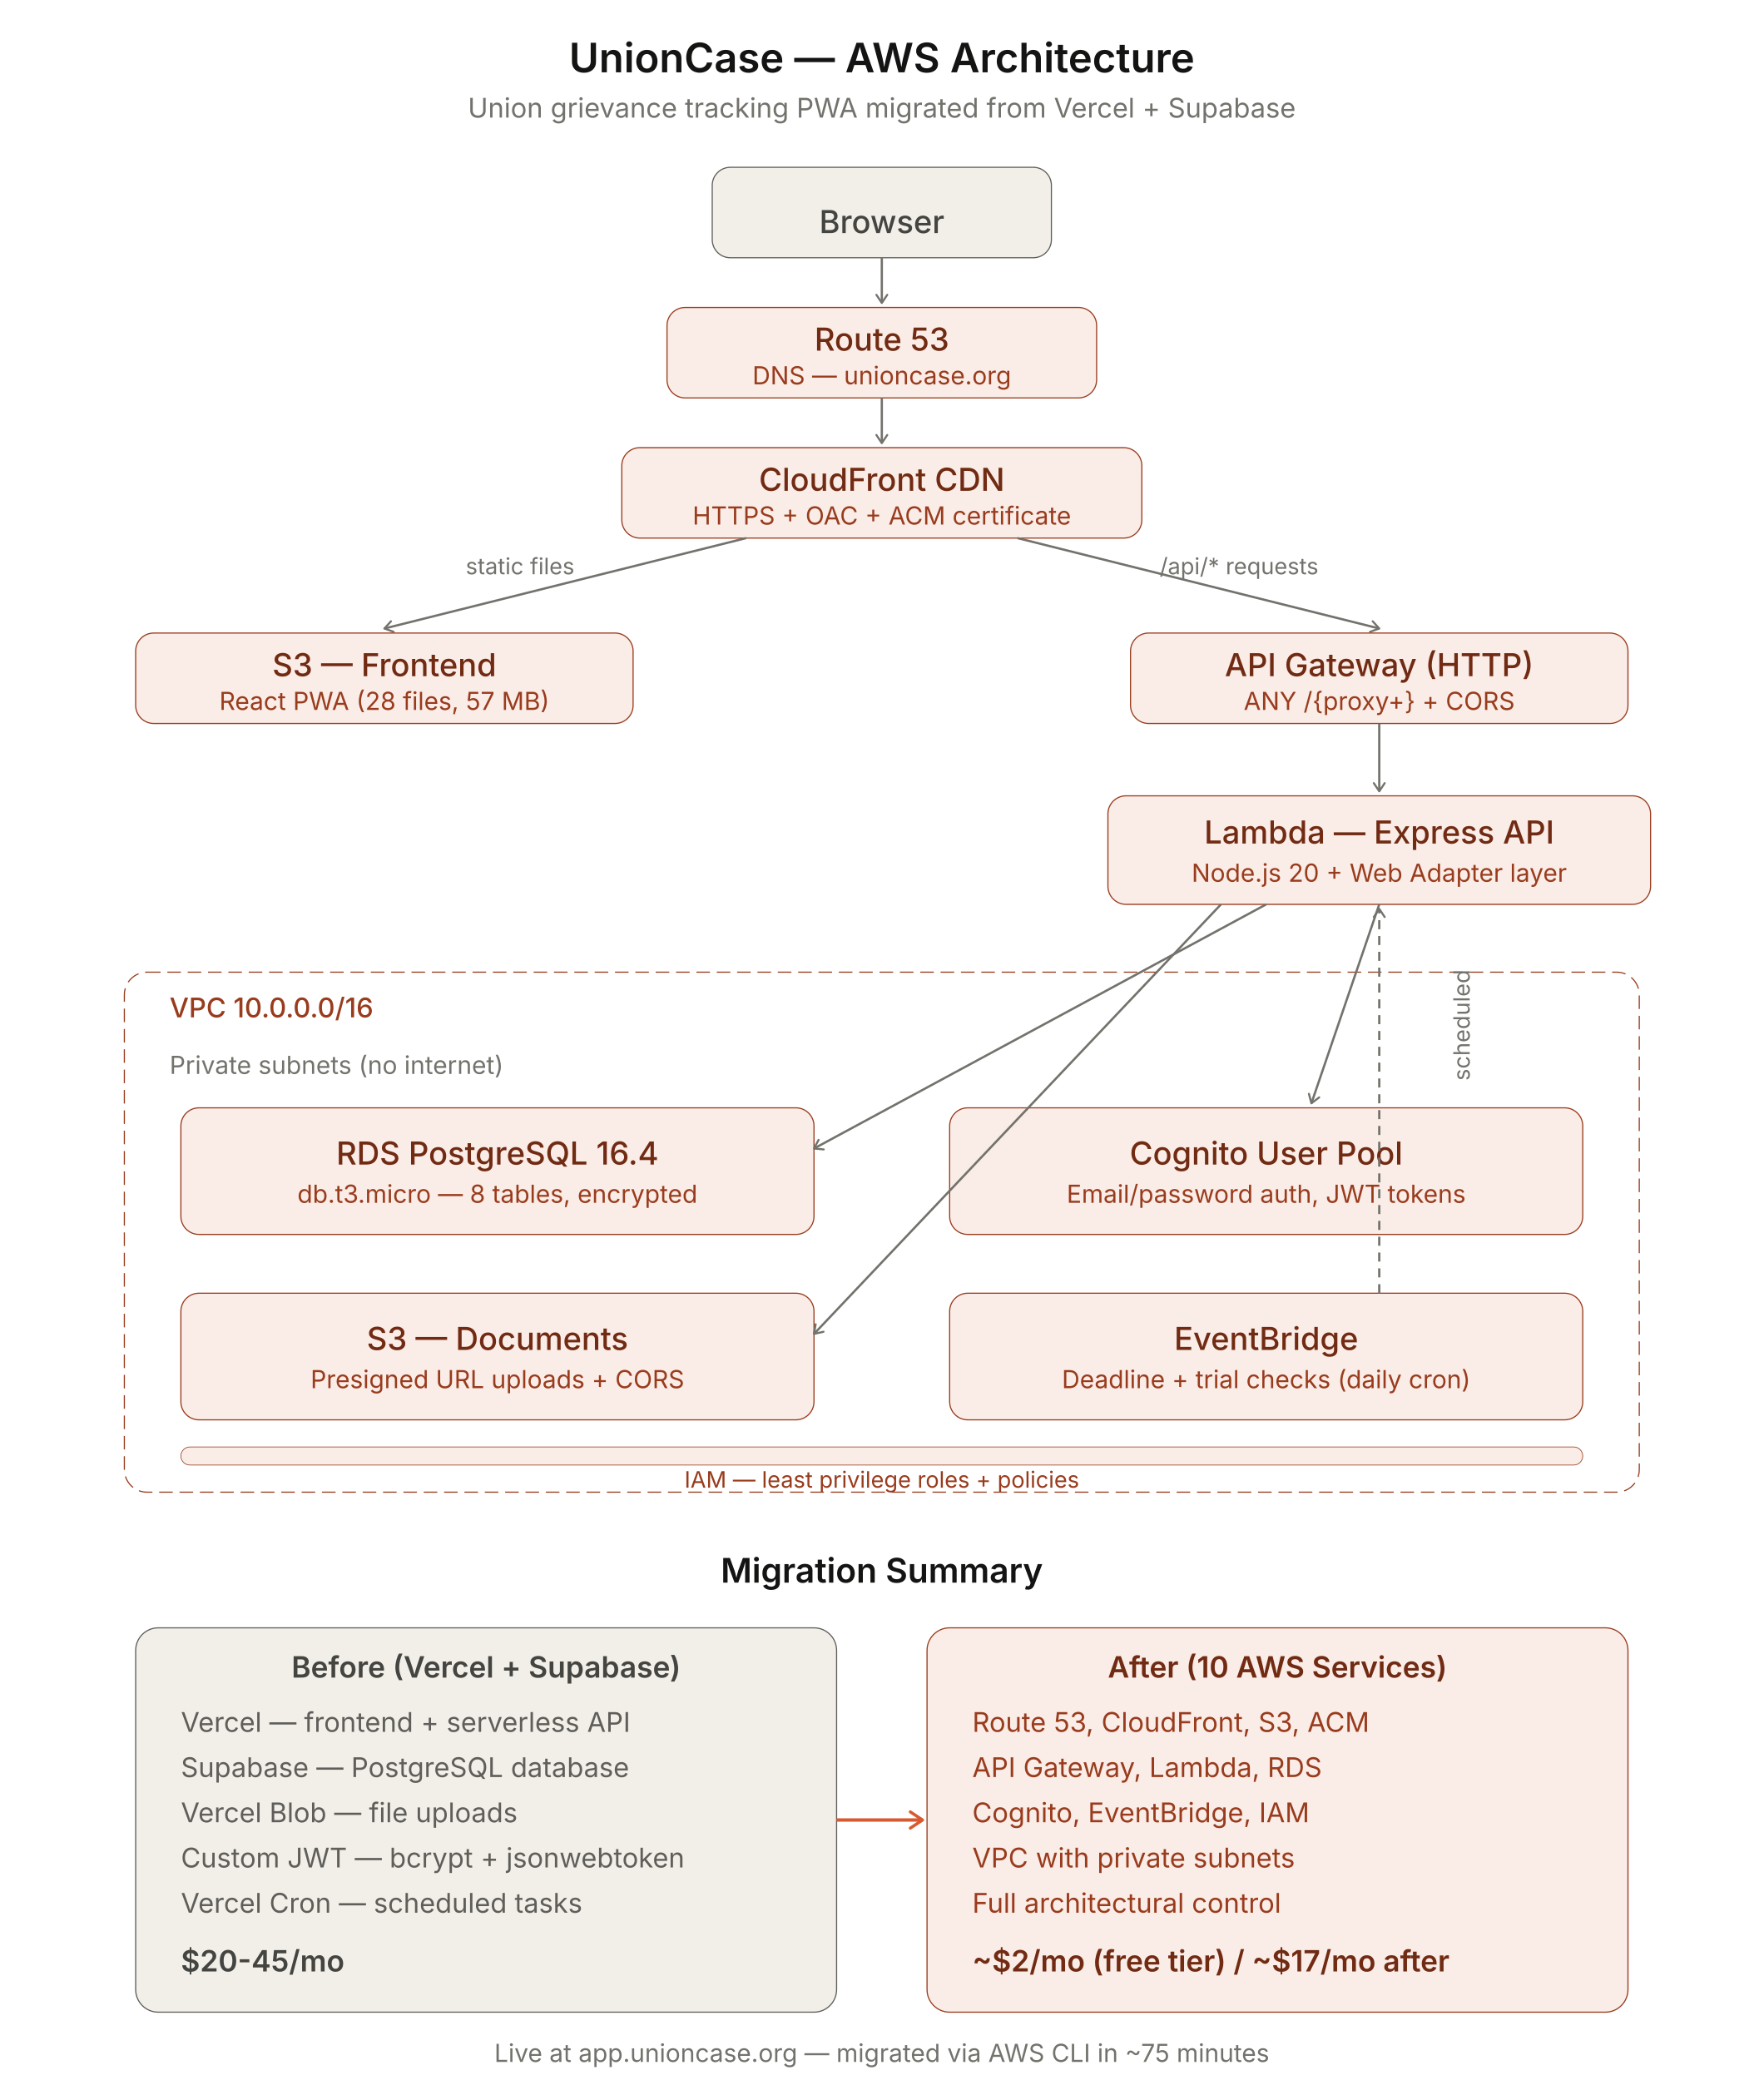
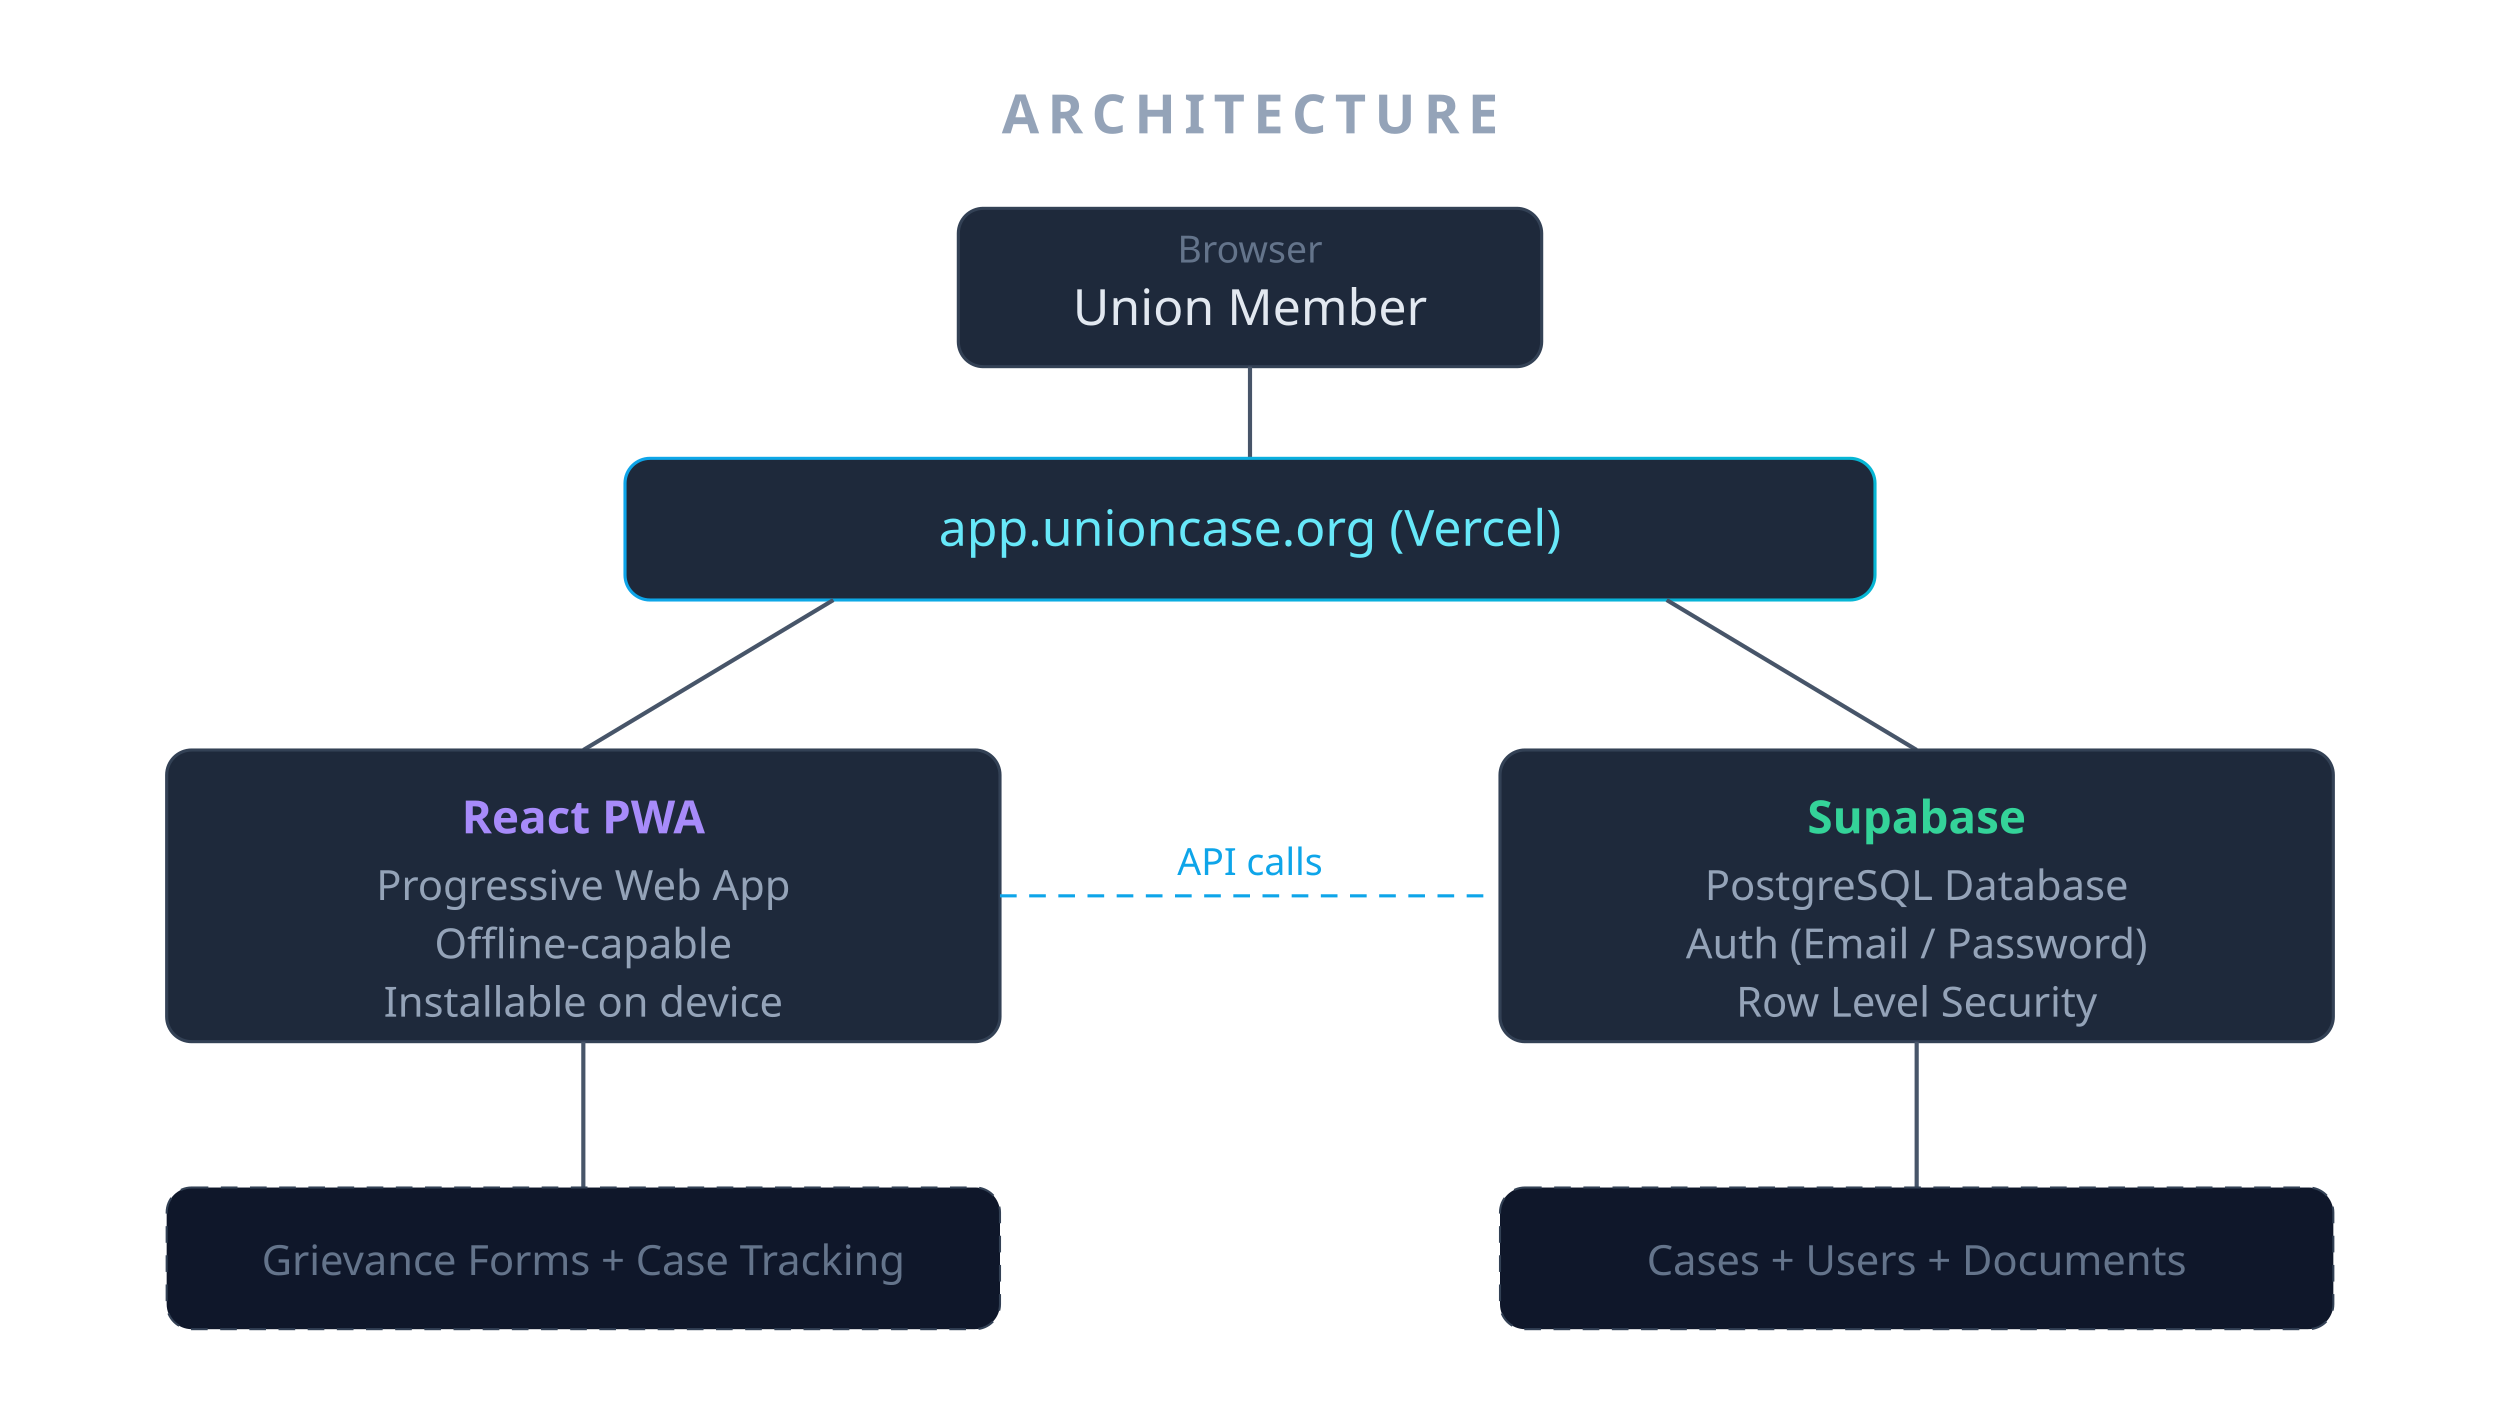
- <svg xmlns="http://www.w3.org/2000/svg" width="100%" viewBox="0 0 780 920">
+ <svg xmlns="http://www.w3.org/2000/svg" width="600" height="340" viewBox="0 0 600 340" style="background:#0f172a;border-radius:12px">
  <defs>
-     <marker id="arrow" viewBox="0 0 10 10" refX="8" refY="5" markerWidth="6" markerHeight="6" orient="auto-start-reverse">
-       <path d="M2 1L8 5L2 9" fill="none" stroke="context-stroke" stroke-width="1.5" stroke-linecap="round" stroke-linejoin="round" />
-     </marker>
+     <linearGradient id="uc-accent" x1="0" y1="0" x2="1" y2="0">
+       <stop offset="0%" stop-color="#0ea5e9" />
+       <stop offset="100%" stop-color="#06b6d4" />
+     </linearGradient>
  </defs>
-   <style>
-   text { font-family: "Anthropic Sans", -apple-system, system-ui, "Segoe UI", sans-serif; }
- </style>
-   <text x="390" y="32" text-anchor="middle" font-size="18" font-weight="600" fill="rgb(20,20,19)">UnionCase — AWS Architecture</text>
-   <text x="390" y="52" text-anchor="middle" font-size="12" fill="rgb(115,114,108)">Union grievance tracking PWA migrated from Vercel + Supabase</text>
-   <rect x="315" y="74" width="150" height="40" rx="8" fill="rgb(241,239,232)" stroke="rgb(95,94,90)" stroke-width="0.5" />
-   <text x="390" y="98" text-anchor="middle" dominant-baseline="central" font-size="14" font-weight="500" fill="rgb(68,68,65)">Browser</text>
-   <line x1="390" y1="114" x2="390" y2="134" stroke="rgb(115,114,108)" stroke-width="1" marker-end="url(#arrow)" />
-   <rect x="295" y="136" width="190" height="40" rx="8" fill="rgb(250,236,231)" stroke="rgb(153,60,29)" stroke-width="0.5" />
-   <text x="390" y="150" text-anchor="middle" dominant-baseline="central" font-size="14" font-weight="500" fill="rgb(113,43,19)">Route 53</text>
-   <text x="390" y="166" text-anchor="middle" dominant-baseline="central" font-size="11" fill="rgb(153,60,29)">DNS — unioncase.org</text>
-   <line x1="390" y1="176" x2="390" y2="196" stroke="rgb(115,114,108)" stroke-width="1" marker-end="url(#arrow)" />
-   <rect x="275" y="198" width="230" height="40" rx="8" fill="rgb(250,236,231)" stroke="rgb(153,60,29)" stroke-width="0.5" />
-   <text x="390" y="212" text-anchor="middle" dominant-baseline="central" font-size="14" font-weight="500" fill="rgb(113,43,19)">CloudFront CDN</text>
-   <text x="390" y="228" text-anchor="middle" dominant-baseline="central" font-size="11" fill="rgb(153,60,29)">HTTPS + OAC + ACM certificate</text>
-   <line x1="330" y1="238" x2="170" y2="278" stroke="rgb(115,114,108)" stroke-width="1" marker-end="url(#arrow)" />
-   <text x="230" y="254" text-anchor="middle" font-size="10" fill="rgb(115,114,108)">static files</text>
-   <line x1="450" y1="238" x2="610" y2="278" stroke="rgb(115,114,108)" stroke-width="1" marker-end="url(#arrow)" />
-   <text x="548" y="254" text-anchor="middle" font-size="10" fill="rgb(115,114,108)">/api/* requests</text>
-   <rect x="60" y="280" width="220" height="40" rx="8" fill="rgb(250,236,231)" stroke="rgb(153,60,29)" stroke-width="0.5" />
-   <text x="170" y="294" text-anchor="middle" dominant-baseline="central" font-size="14" font-weight="500" fill="rgb(113,43,19)">S3 — Frontend</text>
-   <text x="170" y="310" text-anchor="middle" dominant-baseline="central" font-size="11" fill="rgb(153,60,29)">React PWA (28 files, 57 MB)</text>
-   <rect x="500" y="280" width="220" height="40" rx="8" fill="rgb(250,236,231)" stroke="rgb(153,60,29)" stroke-width="0.5" />
-   <text x="610" y="294" text-anchor="middle" dominant-baseline="central" font-size="14" font-weight="500" fill="rgb(113,43,19)">API Gateway (HTTP)</text>
-   <text x="610" y="310" text-anchor="middle" dominant-baseline="central" font-size="11" fill="rgb(153,60,29)">ANY /{proxy+} + CORS</text>
-   <line x1="610" y1="320" x2="610" y2="350" stroke="rgb(115,114,108)" stroke-width="1" marker-end="url(#arrow)" />
-   <rect x="490" y="352" width="240" height="48" rx="8" fill="rgb(250,236,231)" stroke="rgb(153,60,29)" stroke-width="0.5" />
-   <text x="610" y="368" text-anchor="middle" dominant-baseline="central" font-size="14" font-weight="500" fill="rgb(113,43,19)">Lambda — Express API</text>
-   <text x="610" y="386" text-anchor="middle" dominant-baseline="central" font-size="11" fill="rgb(153,60,29)">Node.js 20 + Web Adapter layer</text>
-   <rect x="55" y="430" width="670" height="230" rx="10" fill="none" stroke="rgb(153,60,29)" stroke-width="0.5" stroke-dasharray="6 3" />
-   <text x="75" y="450" font-size="12" font-weight="500" fill="rgb(153,60,29)">VPC 10.0.0.0/16</text>
-   <text x="75" y="475" font-size="11" fill="rgb(115,114,108)">Private subnets (no internet)</text>
-   <rect x="80" y="490" width="280" height="56" rx="8" fill="rgb(250,236,231)" stroke="rgb(153,60,29)" stroke-width="0.5" />
-   <text x="220" y="510" text-anchor="middle" dominant-baseline="central" font-size="14" font-weight="500" fill="rgb(113,43,19)">RDS PostgreSQL 16.4</text>
-   <text x="220" y="528" text-anchor="middle" dominant-baseline="central" font-size="11" fill="rgb(153,60,29)">db.t3.micro — 8 tables, encrypted</text>
-   <line x1="560" y1="400" x2="360" y2="508" stroke="rgb(115,114,108)" stroke-width="1" marker-end="url(#arrow)" />
-   <rect x="420" y="490" width="280" height="56" rx="8" fill="rgb(250,236,231)" stroke="rgb(153,60,29)" stroke-width="0.5" />
-   <text x="560" y="510" text-anchor="middle" dominant-baseline="central" font-size="14" font-weight="500" fill="rgb(113,43,19)">Cognito User Pool</text>
-   <text x="560" y="528" text-anchor="middle" dominant-baseline="central" font-size="11" fill="rgb(153,60,29)">Email/password auth, JWT tokens</text>
-   <line x1="610" y1="400" x2="580" y2="488" stroke="rgb(115,114,108)" stroke-width="1" marker-end="url(#arrow)" />
-   <rect x="80" y="572" width="280" height="56" rx="8" fill="rgb(250,236,231)" stroke="rgb(153,60,29)" stroke-width="0.5" />
-   <text x="220" y="592" text-anchor="middle" dominant-baseline="central" font-size="14" font-weight="500" fill="rgb(113,43,19)">S3 — Documents</text>
-   <text x="220" y="610" text-anchor="middle" dominant-baseline="central" font-size="11" fill="rgb(153,60,29)">Presigned URL uploads + CORS</text>
-   <line x1="540" y1="400" x2="360" y2="590" stroke="rgb(115,114,108)" stroke-width="1" marker-end="url(#arrow)" />
-   <rect x="420" y="572" width="280" height="56" rx="8" fill="rgb(250,236,231)" stroke="rgb(153,60,29)" stroke-width="0.5" />
-   <text x="560" y="592" text-anchor="middle" dominant-baseline="central" font-size="14" font-weight="500" fill="rgb(113,43,19)">EventBridge</text>
-   <text x="560" y="610" text-anchor="middle" dominant-baseline="central" font-size="11" fill="rgb(153,60,29)">Deadline + trial checks (daily cron)</text>
-   <line x1="610" y1="572" x2="610" y2="402" stroke="rgb(115,114,108)" stroke-width="1" stroke-dasharray="4 3" marker-end="url(#arrow)" />
-   <text x="650" y="478" font-size="10" fill="rgb(115,114,108)" transform="rotate(-90,650,478)">scheduled</text>
-   <rect x="80" y="640" width="620" height="8" rx="4" fill="rgb(250,236,231)" stroke="rgb(153,60,29)" stroke-width="0.3" />
-   <text x="390" y="658" text-anchor="middle" font-size="10" fill="rgb(153,60,29)">IAM — least privilege roles + policies</text>
-   <text x="390" y="700" text-anchor="middle" font-size="15" font-weight="600" fill="rgb(20,20,19)">Migration Summary</text>
-   <rect x="60" y="720" width="310" height="170" rx="10" fill="rgb(241,239,232)" stroke="rgb(95,94,90)" stroke-width="0.5" />
-   <text x="215" y="742" text-anchor="middle" font-size="13" font-weight="600" fill="rgb(68,68,65)">Before (Vercel + Supabase)</text>
-   <text x="80" y="766" font-size="12" fill="rgb(95,94,90)">Vercel — frontend + serverless API</text>
-   <text x="80" y="786" font-size="12" fill="rgb(95,94,90)">Supabase — PostgreSQL database</text>
-   <text x="80" y="806" font-size="12" fill="rgb(95,94,90)">Vercel Blob — file uploads</text>
-   <text x="80" y="826" font-size="12" fill="rgb(95,94,90)">Custom JWT — bcrypt + jsonwebtoken</text>
-   <text x="80" y="846" font-size="12" fill="rgb(95,94,90)">Vercel Cron — scheduled tasks</text>
-   <text x="80" y="872" font-size="13" font-weight="600" fill="rgb(68,68,65)">$20-45/mo</text>
-   <rect x="410" y="720" width="310" height="170" rx="10" fill="rgb(250,236,231)" stroke="rgb(153,60,29)" stroke-width="0.5" />
-   <text x="565" y="742" text-anchor="middle" font-size="13" font-weight="600" fill="rgb(113,43,19)">After (10 AWS Services)</text>
-   <text x="430" y="766" font-size="12" fill="rgb(153,60,29)">Route 53, CloudFront, S3, ACM</text>
-   <text x="430" y="786" font-size="12" fill="rgb(153,60,29)">API Gateway, Lambda, RDS</text>
-   <text x="430" y="806" font-size="12" fill="rgb(153,60,29)">Cognito, EventBridge, IAM</text>
-   <text x="430" y="826" font-size="12" fill="rgb(153,60,29)">VPC with private subnets</text>
-   <text x="430" y="846" font-size="12" fill="rgb(153,60,29)">Full architectural control</text>
-   <text x="430" y="872" font-size="13" font-weight="600" fill="rgb(113,43,19)">~$2/mo (free tier) / ~$17/mo after</text>
-   <line x1="370" y1="805" x2="408" y2="805" stroke="rgb(216,90,48)" stroke-width="1.5" marker-end="url(#arrow)" />
-   <text x="390" y="912" text-anchor="middle" font-size="11" fill="rgb(115,114,108)">Live at app.unioncase.org — migrated via AWS CLI in ~75 minutes</text>
+   <text x="300" y="32" text-anchor="middle" font-family="system-ui,sans-serif" font-size="13" font-weight="600" fill="#94a3b8" letter-spacing="2">ARCHITECTURE</text>
+   <rect x="230" y="50" width="140" height="38" rx="6" fill="#1e293b" stroke="#334155" stroke-width="0.75" />
+   <text x="300" y="63" text-anchor="middle" font-family="system-ui,sans-serif" font-size="9" fill="#64748b">Browser</text>
+   <text x="300" y="78" text-anchor="middle" font-family="system-ui,sans-serif" font-size="12" font-weight="500" fill="#e2e8f0">Union Member</text>
+   <line x1="300" y1="88" x2="300" y2="110" stroke="#475569" stroke-width="1" />
+   <rect x="150" y="110" width="300" height="34" rx="6" fill="#1e293b" stroke="url(#uc-accent)" stroke-width="0.75" />
+   <text x="300" y="131" text-anchor="middle" font-family="system-ui,sans-serif" font-size="12" font-weight="500" fill="#67e8f9">app.unioncase.org (Vercel)</text>
+   <line x1="200" y1="144" x2="140" y2="180" stroke="#475569" stroke-width="1" />
+   <line x1="400" y1="144" x2="460" y2="180" stroke="#475569" stroke-width="1" />
+   <rect x="40" y="180" width="200" height="70" rx="6" fill="#1e293b" stroke="#334155" stroke-width="0.75" />
+   <text x="140" y="200" text-anchor="middle" font-family="system-ui,sans-serif" font-size="11" font-weight="600" fill="#a78bfa">React PWA</text>
+   <text x="140" y="216" text-anchor="middle" font-family="system-ui,sans-serif" font-size="10" fill="#94a3b8">Progressive Web App</text>
+   <text x="140" y="230" text-anchor="middle" font-family="system-ui,sans-serif" font-size="10" fill="#94a3b8">Offline-capable</text>
+   <text x="140" y="244" text-anchor="middle" font-family="system-ui,sans-serif" font-size="10" fill="#94a3b8">Installable on device</text>
+   <rect x="360" y="180" width="200" height="70" rx="6" fill="#1e293b" stroke="#334155" stroke-width="0.75" />
+   <text x="460" y="200" text-anchor="middle" font-family="system-ui,sans-serif" font-size="11" font-weight="600" fill="#34d399">Supabase</text>
+   <text x="460" y="216" text-anchor="middle" font-family="system-ui,sans-serif" font-size="10" fill="#94a3b8">PostgreSQL Database</text>
+   <text x="460" y="230" text-anchor="middle" font-family="system-ui,sans-serif" font-size="10" fill="#94a3b8">Auth (Email / Password)</text>
+   <text x="460" y="244" text-anchor="middle" font-family="system-ui,sans-serif" font-size="10" fill="#94a3b8">Row Level Security</text>
+   <line x1="140" y1="250" x2="140" y2="285" stroke="#475569" stroke-width="1" />
+   <line x1="460" y1="250" x2="460" y2="285" stroke="#475569" stroke-width="1" />
+   <rect x="40" y="285" width="200" height="34" rx="6" fill="#0f172a" stroke="#334155" stroke-width="0.5" stroke-dasharray="4 3" />
+   <text x="140" y="306" text-anchor="middle" font-family="system-ui,sans-serif" font-size="10" fill="#64748b">Grievance Forms + Case Tracking</text>
+   <rect x="360" y="285" width="200" height="34" rx="6" fill="#0f172a" stroke="#334155" stroke-width="0.5" stroke-dasharray="4 3" />
+   <text x="460" y="306" text-anchor="middle" font-family="system-ui,sans-serif" font-size="10" fill="#64748b">Cases + Users + Documents</text>
+   <line x1="240" y1="215" x2="358" y2="215" stroke="#0ea5e9" stroke-width="0.75" stroke-dasharray="4 3" />
+   <text x="300" y="210" text-anchor="middle" font-family="system-ui,sans-serif" font-size="9" fill="#0ea5e9">API calls</text>
</svg>
